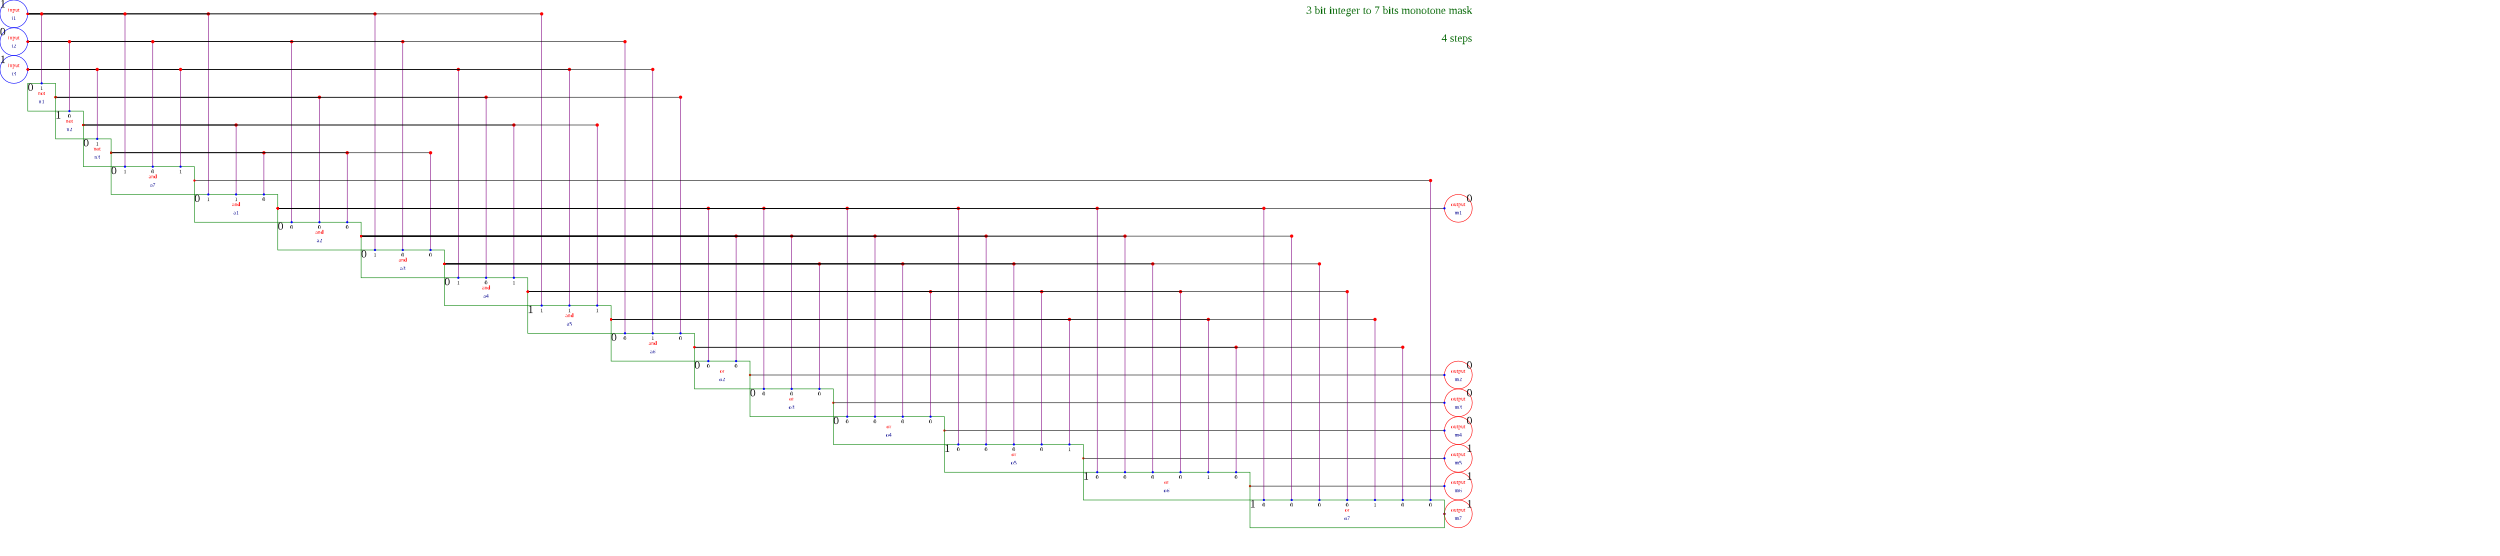
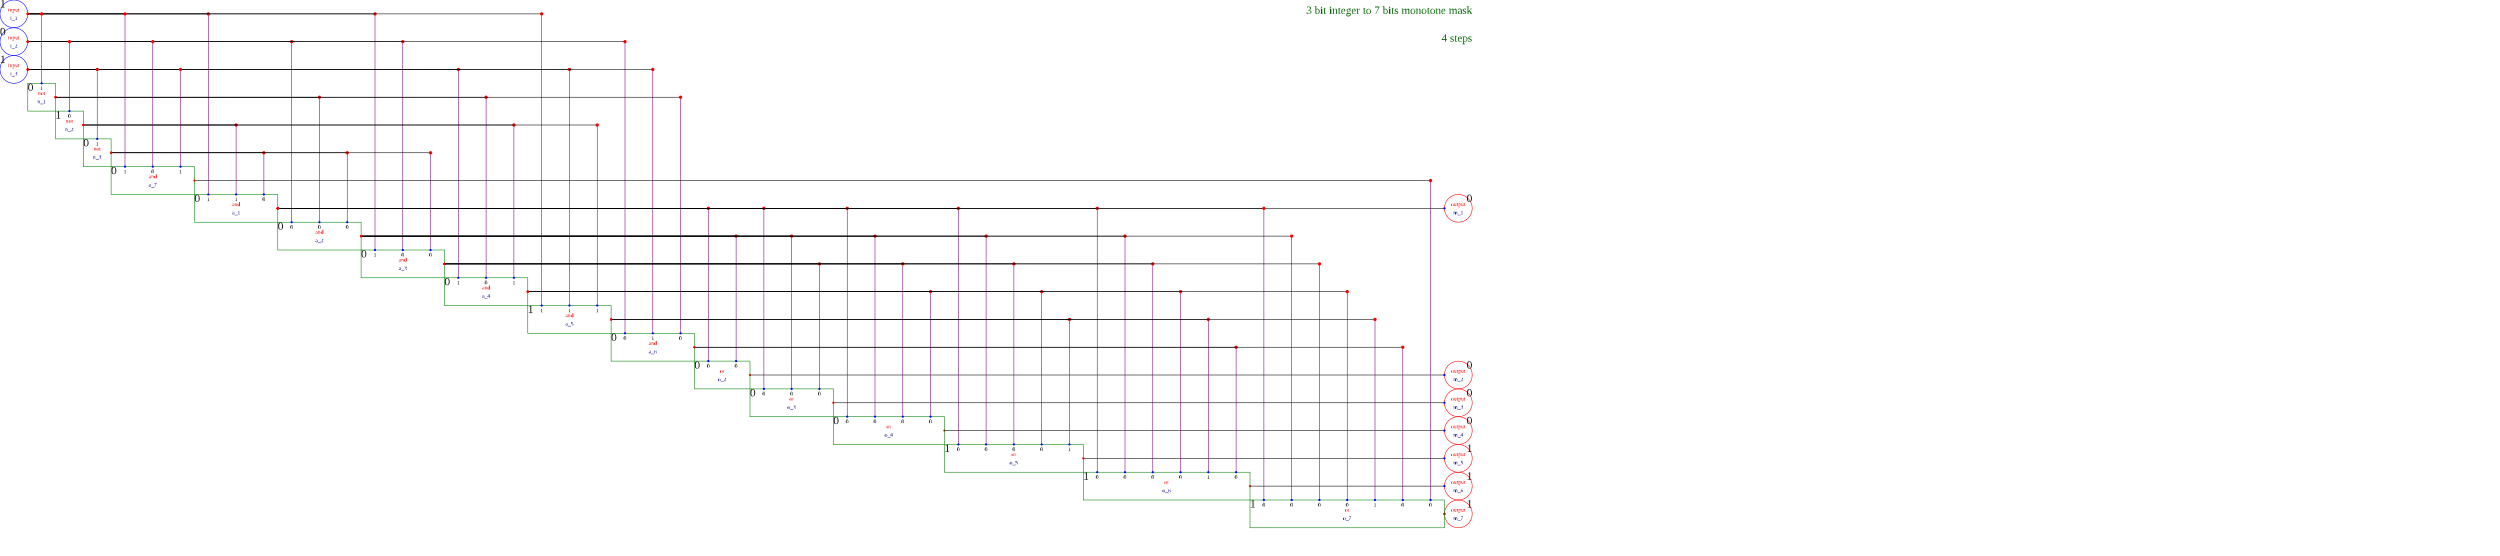
<svg xmlns="http://www.w3.org/2000/svg" height="100%" viewBox="0 0 90 20" width="100%">
  <text fill="darkGreen" font-size="0.4" stroke-width="0.04" text-anchor="end" x="53" y="0.5">3 bit integer to 7 bits monotone mask</text>
  <text fill="darkGreen" font-size="0.4" stroke-width="0.04" text-anchor="end" x="53" y="1.5">4 steps</text>
  <rect fill="transparent" font-size="0.2" height="1" stroke="green" stroke-width="0.02" width="3" x="7" y="7" />
  <text dominant-baseline="hanging" fill="black" font-size="0.4" stroke-width="0.04" text-anchor="start" x="7" y="7">0</text>
  <text dominant-baseline="auto" fill="red" font-size="0.2" stroke-width="0.02" text-anchor="middle" x="8.5" y="7.417">and</text>
-   <text dominant-baseline="hanging" fill="darkblue" font-size="0.2" stroke-width="0.02" text-anchor="middle" x="8.5" y="7.583">a1</text>
+   <text dominant-baseline="hanging" fill="darkblue" font-size="0.2" stroke-width="0.02" text-anchor="middle" x="8.5" y="7.583">a_1</text>
  <line font-size="0.2" stroke="black" stroke-width="0.02" x1="1" x2="7.5" y1="0.5" y2="0.5" />
  <line font-size="0.2" stroke="purple" stroke-width="0.02" x1="7.5" x2="7.5" y1="0.5" y2="7" />
  <circle cx="7.5" cy="0.5" fill="red" font-size="0.2" r="0.06" stroke-width="0.02" />
  <circle cx="7.5" cy="7" fill="blue" font-size="0.2" r="0.04" stroke-width="0.02" />
  <circle cx="1" cy="0.5" fill="red" font-size="0.2" r="0.04" stroke-width="0.02" />
  <text dominant-baseline="hanging" fill="black" font-size="0.2" stroke-width="0.02" text-anchor="middle" x="7.5" y="7.1">1</text>
  <line font-size="0.2" stroke="black" stroke-width="0.02" x1="3" x2="8.5" y1="4.5" y2="4.5" />
  <line font-size="0.2" stroke="purple" stroke-width="0.02" x1="8.5" x2="8.5" y1="4.5" y2="7" />
  <circle cx="8.5" cy="4.5" fill="red" font-size="0.2" r="0.06" stroke-width="0.02" />
  <circle cx="8.5" cy="7" fill="blue" font-size="0.2" r="0.04" stroke-width="0.02" />
  <circle cx="3" cy="4.5" fill="red" font-size="0.2" r="0.04" stroke-width="0.02" />
  <text dominant-baseline="hanging" fill="black" font-size="0.2" stroke-width="0.02" text-anchor="middle" x="8.5" y="7.1">1</text>
  <line font-size="0.2" stroke="black" stroke-width="0.02" x1="4" x2="9.5" y1="5.5" y2="5.5" />
  <line font-size="0.2" stroke="purple" stroke-width="0.02" x1="9.5" x2="9.5" y1="5.5" y2="7" />
  <circle cx="9.5" cy="5.5" fill="red" font-size="0.2" r="0.06" stroke-width="0.02" />
  <circle cx="9.5" cy="7" fill="blue" font-size="0.2" r="0.04" stroke-width="0.02" />
  <circle cx="4" cy="5.5" fill="red" font-size="0.2" r="0.04" stroke-width="0.02" />
  <text dominant-baseline="hanging" fill="black" font-size="0.2" stroke-width="0.02" text-anchor="middle" x="9.5" y="7.1">0</text>
  <rect fill="transparent" font-size="0.2" height="1" stroke="green" stroke-width="0.02" width="3" x="10" y="8" />
  <text dominant-baseline="hanging" fill="black" font-size="0.4" stroke-width="0.04" text-anchor="start" x="10" y="8">0</text>
  <text dominant-baseline="auto" fill="red" font-size="0.2" stroke-width="0.02" text-anchor="middle" x="11.5" y="8.417">and</text>
-   <text dominant-baseline="hanging" fill="darkblue" font-size="0.2" stroke-width="0.02" text-anchor="middle" x="11.5" y="8.583">a2</text>
+   <text dominant-baseline="hanging" fill="darkblue" font-size="0.2" stroke-width="0.02" text-anchor="middle" x="11.5" y="8.583">a_2</text>
  <line font-size="0.2" stroke="black" stroke-width="0.02" x1="1" x2="10.5" y1="1.5" y2="1.5" />
  <line font-size="0.2" stroke="purple" stroke-width="0.02" x1="10.5" x2="10.5" y1="1.5" y2="8" />
  <circle cx="10.5" cy="1.5" fill="red" font-size="0.2" r="0.06" stroke-width="0.02" />
  <circle cx="10.5" cy="8" fill="blue" font-size="0.2" r="0.04" stroke-width="0.02" />
  <circle cx="1" cy="1.5" fill="red" font-size="0.2" r="0.04" stroke-width="0.02" />
  <text dominant-baseline="hanging" fill="black" font-size="0.2" stroke-width="0.02" text-anchor="middle" x="10.5" y="8.1">0</text>
  <line font-size="0.2" stroke="black" stroke-width="0.02" x1="2" x2="11.5" y1="3.5" y2="3.5" />
  <line font-size="0.2" stroke="purple" stroke-width="0.02" x1="11.5" x2="11.5" y1="3.5" y2="8" />
  <circle cx="11.5" cy="3.5" fill="red" font-size="0.2" r="0.06" stroke-width="0.02" />
  <circle cx="11.5" cy="8" fill="blue" font-size="0.2" r="0.04" stroke-width="0.02" />
  <circle cx="2" cy="3.5" fill="red" font-size="0.2" r="0.04" stroke-width="0.02" />
  <text dominant-baseline="hanging" fill="black" font-size="0.2" stroke-width="0.02" text-anchor="middle" x="11.5" y="8.1">0</text>
  <line font-size="0.2" stroke="black" stroke-width="0.02" x1="4" x2="12.5" y1="5.5" y2="5.5" />
  <line font-size="0.2" stroke="purple" stroke-width="0.02" x1="12.5" x2="12.5" y1="5.5" y2="8" />
  <circle cx="12.5" cy="5.5" fill="red" font-size="0.2" r="0.06" stroke-width="0.02" />
  <circle cx="12.5" cy="8" fill="blue" font-size="0.2" r="0.04" stroke-width="0.02" />
  <circle cx="4" cy="5.5" fill="red" font-size="0.2" r="0.04" stroke-width="0.02" />
  <text dominant-baseline="hanging" fill="black" font-size="0.2" stroke-width="0.02" text-anchor="middle" x="12.5" y="8.1">0</text>
  <rect fill="transparent" font-size="0.2" height="1" stroke="green" stroke-width="0.02" width="3" x="13" y="9" />
  <text dominant-baseline="hanging" fill="black" font-size="0.4" stroke-width="0.04" text-anchor="start" x="13" y="9">0</text>
  <text dominant-baseline="auto" fill="red" font-size="0.2" stroke-width="0.02" text-anchor="middle" x="14.5" y="9.417">and</text>
-   <text dominant-baseline="hanging" fill="darkblue" font-size="0.2" stroke-width="0.02" text-anchor="middle" x="14.5" y="9.583">a3</text>
+   <text dominant-baseline="hanging" fill="darkblue" font-size="0.2" stroke-width="0.02" text-anchor="middle" x="14.5" y="9.583">a_3</text>
  <line font-size="0.2" stroke="black" stroke-width="0.02" x1="1" x2="13.5" y1="0.5" y2="0.5" />
  <line font-size="0.2" stroke="purple" stroke-width="0.02" x1="13.5" x2="13.5" y1="0.5" y2="9" />
  <circle cx="13.5" cy="0.5" fill="red" font-size="0.2" r="0.06" stroke-width="0.02" />
  <circle cx="13.5" cy="9" fill="blue" font-size="0.2" r="0.04" stroke-width="0.02" />
  <circle cx="1" cy="0.5" fill="red" font-size="0.2" r="0.04" stroke-width="0.02" />
  <text dominant-baseline="hanging" fill="black" font-size="0.2" stroke-width="0.02" text-anchor="middle" x="13.5" y="9.1">1</text>
  <line font-size="0.2" stroke="black" stroke-width="0.02" x1="1" x2="14.5" y1="1.5" y2="1.5" />
  <line font-size="0.2" stroke="purple" stroke-width="0.02" x1="14.5" x2="14.5" y1="1.5" y2="9" />
  <circle cx="14.5" cy="1.5" fill="red" font-size="0.2" r="0.06" stroke-width="0.02" />
  <circle cx="14.5" cy="9" fill="blue" font-size="0.2" r="0.04" stroke-width="0.02" />
  <circle cx="1" cy="1.5" fill="red" font-size="0.2" r="0.04" stroke-width="0.02" />
  <text dominant-baseline="hanging" fill="black" font-size="0.2" stroke-width="0.02" text-anchor="middle" x="14.5" y="9.1">0</text>
  <line font-size="0.2" stroke="black" stroke-width="0.02" x1="4" x2="15.5" y1="5.5" y2="5.5" />
  <line font-size="0.2" stroke="purple" stroke-width="0.02" x1="15.5" x2="15.5" y1="5.5" y2="9" />
  <circle cx="15.5" cy="5.5" fill="red" font-size="0.2" r="0.06" stroke-width="0.02" />
  <circle cx="15.5" cy="9" fill="blue" font-size="0.2" r="0.04" stroke-width="0.02" />
  <circle cx="4" cy="5.5" fill="red" font-size="0.2" r="0.04" stroke-width="0.02" />
  <text dominant-baseline="hanging" fill="black" font-size="0.2" stroke-width="0.02" text-anchor="middle" x="15.5" y="9.1">0</text>
  <rect fill="transparent" font-size="0.2" height="1" stroke="green" stroke-width="0.02" width="3" x="16" y="10" />
  <text dominant-baseline="hanging" fill="black" font-size="0.4" stroke-width="0.04" text-anchor="start" x="16" y="10">0</text>
  <text dominant-baseline="auto" fill="red" font-size="0.2" stroke-width="0.02" text-anchor="middle" x="17.5" y="10.417">and</text>
-   <text dominant-baseline="hanging" fill="darkblue" font-size="0.2" stroke-width="0.02" text-anchor="middle" x="17.5" y="10.583">a4</text>
+   <text dominant-baseline="hanging" fill="darkblue" font-size="0.2" stroke-width="0.02" text-anchor="middle" x="17.5" y="10.583">a_4</text>
  <line font-size="0.2" stroke="black" stroke-width="0.02" x1="1" x2="16.5" y1="2.5" y2="2.5" />
  <line font-size="0.2" stroke="purple" stroke-width="0.02" x1="16.5" x2="16.5" y1="2.5" y2="10" />
  <circle cx="16.5" cy="2.5" fill="red" font-size="0.2" r="0.06" stroke-width="0.02" />
  <circle cx="16.5" cy="10" fill="blue" font-size="0.2" r="0.04" stroke-width="0.02" />
  <circle cx="1" cy="2.5" fill="red" font-size="0.2" r="0.04" stroke-width="0.02" />
  <text dominant-baseline="hanging" fill="black" font-size="0.2" stroke-width="0.02" text-anchor="middle" x="16.5" y="10.1">1</text>
  <line font-size="0.2" stroke="black" stroke-width="0.02" x1="2" x2="17.5" y1="3.5" y2="3.5" />
  <line font-size="0.2" stroke="purple" stroke-width="0.02" x1="17.5" x2="17.5" y1="3.5" y2="10" />
  <circle cx="17.5" cy="3.5" fill="red" font-size="0.2" r="0.06" stroke-width="0.02" />
  <circle cx="17.5" cy="10" fill="blue" font-size="0.2" r="0.04" stroke-width="0.02" />
  <circle cx="2" cy="3.5" fill="red" font-size="0.2" r="0.04" stroke-width="0.02" />
  <text dominant-baseline="hanging" fill="black" font-size="0.2" stroke-width="0.02" text-anchor="middle" x="17.5" y="10.1">0</text>
  <line font-size="0.2" stroke="black" stroke-width="0.02" x1="3" x2="18.5" y1="4.5" y2="4.5" />
  <line font-size="0.2" stroke="purple" stroke-width="0.02" x1="18.5" x2="18.5" y1="4.5" y2="10" />
  <circle cx="18.5" cy="4.5" fill="red" font-size="0.2" r="0.06" stroke-width="0.02" />
  <circle cx="18.5" cy="10" fill="blue" font-size="0.2" r="0.04" stroke-width="0.02" />
  <circle cx="3" cy="4.5" fill="red" font-size="0.2" r="0.04" stroke-width="0.02" />
  <text dominant-baseline="hanging" fill="black" font-size="0.2" stroke-width="0.02" text-anchor="middle" x="18.5" y="10.1">1</text>
  <rect fill="transparent" font-size="0.2" height="1" stroke="green" stroke-width="0.02" width="3" x="19" y="11" />
  <text dominant-baseline="hanging" fill="black" font-size="0.4" stroke-width="0.04" text-anchor="start" x="19" y="11">1</text>
  <text dominant-baseline="auto" fill="red" font-size="0.2" stroke-width="0.02" text-anchor="middle" x="20.5" y="11.417">and</text>
-   <text dominant-baseline="hanging" fill="darkblue" font-size="0.2" stroke-width="0.02" text-anchor="middle" x="20.5" y="11.583">a5</text>
+   <text dominant-baseline="hanging" fill="darkblue" font-size="0.2" stroke-width="0.02" text-anchor="middle" x="20.5" y="11.583">a_5</text>
  <line font-size="0.2" stroke="black" stroke-width="0.02" x1="1" x2="19.5" y1="0.5" y2="0.5" />
  <line font-size="0.2" stroke="purple" stroke-width="0.02" x1="19.5" x2="19.5" y1="0.5" y2="11" />
  <circle cx="19.5" cy="0.5" fill="red" font-size="0.2" r="0.06" stroke-width="0.02" />
  <circle cx="19.5" cy="11" fill="blue" font-size="0.2" r="0.04" stroke-width="0.02" />
  <circle cx="1" cy="0.5" fill="red" font-size="0.2" r="0.04" stroke-width="0.02" />
  <text dominant-baseline="hanging" fill="black" font-size="0.2" stroke-width="0.02" text-anchor="middle" x="19.5" y="11.1">1</text>
  <line font-size="0.2" stroke="black" stroke-width="0.02" x1="1" x2="20.5" y1="2.5" y2="2.5" />
  <line font-size="0.2" stroke="purple" stroke-width="0.02" x1="20.5" x2="20.5" y1="2.5" y2="11" />
  <circle cx="20.5" cy="2.5" fill="red" font-size="0.2" r="0.06" stroke-width="0.02" />
  <circle cx="20.5" cy="11" fill="blue" font-size="0.2" r="0.04" stroke-width="0.02" />
  <circle cx="1" cy="2.5" fill="red" font-size="0.2" r="0.04" stroke-width="0.02" />
  <text dominant-baseline="hanging" fill="black" font-size="0.2" stroke-width="0.02" text-anchor="middle" x="20.5" y="11.1">1</text>
  <line font-size="0.2" stroke="black" stroke-width="0.02" x1="3" x2="21.5" y1="4.5" y2="4.5" />
  <line font-size="0.2" stroke="purple" stroke-width="0.02" x1="21.5" x2="21.5" y1="4.5" y2="11" />
  <circle cx="21.5" cy="4.5" fill="red" font-size="0.2" r="0.06" stroke-width="0.02" />
  <circle cx="21.5" cy="11" fill="blue" font-size="0.2" r="0.04" stroke-width="0.02" />
  <circle cx="3" cy="4.5" fill="red" font-size="0.2" r="0.04" stroke-width="0.02" />
  <text dominant-baseline="hanging" fill="black" font-size="0.2" stroke-width="0.02" text-anchor="middle" x="21.5" y="11.1">1</text>
  <rect fill="transparent" font-size="0.2" height="1" stroke="green" stroke-width="0.02" width="3" x="22" y="12" />
  <text dominant-baseline="hanging" fill="black" font-size="0.4" stroke-width="0.04" text-anchor="start" x="22" y="12">0</text>
  <text dominant-baseline="auto" fill="red" font-size="0.2" stroke-width="0.02" text-anchor="middle" x="23.5" y="12.417">and</text>
-   <text dominant-baseline="hanging" fill="darkblue" font-size="0.2" stroke-width="0.02" text-anchor="middle" x="23.5" y="12.583">a6</text>
+   <text dominant-baseline="hanging" fill="darkblue" font-size="0.2" stroke-width="0.02" text-anchor="middle" x="23.5" y="12.583">a_6</text>
  <line font-size="0.2" stroke="black" stroke-width="0.02" x1="1" x2="22.5" y1="1.5" y2="1.5" />
  <line font-size="0.2" stroke="purple" stroke-width="0.02" x1="22.5" x2="22.5" y1="1.5" y2="12" />
  <circle cx="22.5" cy="1.5" fill="red" font-size="0.2" r="0.06" stroke-width="0.02" />
  <circle cx="22.5" cy="12" fill="blue" font-size="0.2" r="0.04" stroke-width="0.02" />
  <circle cx="1" cy="1.5" fill="red" font-size="0.2" r="0.04" stroke-width="0.02" />
  <text dominant-baseline="hanging" fill="black" font-size="0.2" stroke-width="0.02" text-anchor="middle" x="22.5" y="12.1">0</text>
  <line font-size="0.2" stroke="black" stroke-width="0.02" x1="1" x2="23.5" y1="2.5" y2="2.5" />
  <line font-size="0.2" stroke="purple" stroke-width="0.02" x1="23.5" x2="23.5" y1="2.5" y2="12" />
  <circle cx="23.5" cy="2.5" fill="red" font-size="0.2" r="0.06" stroke-width="0.02" />
  <circle cx="23.5" cy="12" fill="blue" font-size="0.2" r="0.04" stroke-width="0.02" />
  <circle cx="1" cy="2.5" fill="red" font-size="0.2" r="0.04" stroke-width="0.02" />
  <text dominant-baseline="hanging" fill="black" font-size="0.2" stroke-width="0.02" text-anchor="middle" x="23.5" y="12.1">1</text>
  <line font-size="0.2" stroke="black" stroke-width="0.02" x1="2" x2="24.5" y1="3.5" y2="3.5" />
  <line font-size="0.2" stroke="purple" stroke-width="0.02" x1="24.5" x2="24.5" y1="3.5" y2="12" />
  <circle cx="24.5" cy="3.5" fill="red" font-size="0.2" r="0.06" stroke-width="0.02" />
  <circle cx="24.5" cy="12" fill="blue" font-size="0.2" r="0.04" stroke-width="0.02" />
  <circle cx="2" cy="3.5" fill="red" font-size="0.2" r="0.04" stroke-width="0.02" />
  <text dominant-baseline="hanging" fill="black" font-size="0.2" stroke-width="0.02" text-anchor="middle" x="24.5" y="12.1">0</text>
  <rect fill="transparent" font-size="0.2" height="1" stroke="green" stroke-width="0.02" width="3" x="4" y="6" />
  <text dominant-baseline="hanging" fill="black" font-size="0.4" stroke-width="0.04" text-anchor="start" x="4" y="6">0</text>
  <text dominant-baseline="auto" fill="red" font-size="0.2" stroke-width="0.02" text-anchor="middle" x="5.5" y="6.417">and</text>
-   <text dominant-baseline="hanging" fill="darkblue" font-size="0.2" stroke-width="0.02" text-anchor="middle" x="5.5" y="6.583">a7</text>
+   <text dominant-baseline="hanging" fill="darkblue" font-size="0.2" stroke-width="0.02" text-anchor="middle" x="5.5" y="6.583">a_7</text>
  <line font-size="0.2" stroke="black" stroke-width="0.02" x1="1" x2="4.5" y1="0.5" y2="0.5" />
  <line font-size="0.2" stroke="purple" stroke-width="0.02" x1="4.5" x2="4.5" y1="0.5" y2="6" />
  <circle cx="4.5" cy="0.5" fill="red" font-size="0.2" r="0.06" stroke-width="0.02" />
  <circle cx="4.5" cy="6" fill="blue" font-size="0.2" r="0.04" stroke-width="0.02" />
  <circle cx="1" cy="0.5" fill="red" font-size="0.2" r="0.04" stroke-width="0.02" />
  <text dominant-baseline="hanging" fill="black" font-size="0.2" stroke-width="0.02" text-anchor="middle" x="4.5" y="6.1">1</text>
  <line font-size="0.2" stroke="black" stroke-width="0.02" x1="1" x2="5.5" y1="1.5" y2="1.5" />
  <line font-size="0.2" stroke="purple" stroke-width="0.02" x1="5.5" x2="5.5" y1="1.5" y2="6" />
  <circle cx="5.5" cy="1.5" fill="red" font-size="0.2" r="0.06" stroke-width="0.02" />
  <circle cx="5.5" cy="6" fill="blue" font-size="0.2" r="0.04" stroke-width="0.02" />
  <circle cx="1" cy="1.5" fill="red" font-size="0.2" r="0.04" stroke-width="0.02" />
  <text dominant-baseline="hanging" fill="black" font-size="0.2" stroke-width="0.02" text-anchor="middle" x="5.5" y="6.1">0</text>
  <line font-size="0.2" stroke="black" stroke-width="0.02" x1="1" x2="6.5" y1="2.5" y2="2.5" />
  <line font-size="0.2" stroke="purple" stroke-width="0.02" x1="6.5" x2="6.5" y1="2.5" y2="6" />
  <circle cx="6.5" cy="2.5" fill="red" font-size="0.2" r="0.06" stroke-width="0.02" />
  <circle cx="6.5" cy="6" fill="blue" font-size="0.2" r="0.04" stroke-width="0.02" />
  <circle cx="1" cy="2.5" fill="red" font-size="0.2" r="0.04" stroke-width="0.02" />
  <text dominant-baseline="hanging" fill="black" font-size="0.2" stroke-width="0.02" text-anchor="middle" x="6.5" y="6.1">1</text>
  <circle cx="0.5" cy="0.5" fill="transparent" font-size="0.2" r="0.5" stroke="blue" stroke-width="0.02" />
  <text dominant-baseline="hanging" fill="black" font-size="0.4" stroke-width="0.04" text-anchor="start" x="0" y="0">1</text>
  <text dominant-baseline="auto" fill="red" font-size="0.2" stroke-width="0.02" text-anchor="middle" x="0.5" y="0.417">input</text>
-   <text dominant-baseline="hanging" fill="darkblue" font-size="0.2" stroke-width="0.02" text-anchor="middle" x="0.5" y="0.583">i1</text>
+   <text dominant-baseline="hanging" fill="darkblue" font-size="0.2" stroke-width="0.02" text-anchor="middle" x="0.5" y="0.583">i_1</text>
  <circle cx="0.5" cy="1.5" fill="transparent" font-size="0.2" r="0.5" stroke="blue" stroke-width="0.02" />
  <text dominant-baseline="hanging" fill="black" font-size="0.4" stroke-width="0.04" text-anchor="start" x="0" y="1">0</text>
  <text dominant-baseline="auto" fill="red" font-size="0.2" stroke-width="0.02" text-anchor="middle" x="0.5" y="1.417">input</text>
-   <text dominant-baseline="hanging" fill="darkblue" font-size="0.2" stroke-width="0.02" text-anchor="middle" x="0.5" y="1.583">i2</text>
+   <text dominant-baseline="hanging" fill="darkblue" font-size="0.2" stroke-width="0.02" text-anchor="middle" x="0.5" y="1.583">i_2</text>
  <circle cx="0.5" cy="2.5" fill="transparent" font-size="0.2" r="0.5" stroke="blue" stroke-width="0.02" />
  <text dominant-baseline="hanging" fill="black" font-size="0.4" stroke-width="0.04" text-anchor="start" x="0" y="2">1</text>
  <text dominant-baseline="auto" fill="red" font-size="0.2" stroke-width="0.02" text-anchor="middle" x="0.5" y="2.417">input</text>
-   <text dominant-baseline="hanging" fill="darkblue" font-size="0.2" stroke-width="0.02" text-anchor="middle" x="0.5" y="2.583">i3</text>
+   <text dominant-baseline="hanging" fill="darkblue" font-size="0.2" stroke-width="0.02" text-anchor="middle" x="0.5" y="2.583">i_3</text>
  <circle cx="52.5" cy="7.5" fill="transparent" font-size="0.2" r="0.5" stroke="red" stroke-width="0.02" />
  <text dominant-baseline="hanging" fill="black" font-size="0.4" stroke-width="0.04" text-anchor="end" x="53" y="7">0</text>
  <text dominant-baseline="auto" fill="red" font-size="0.2" stroke-width="0.02" text-anchor="middle" x="52.5" y="7.417">output</text>
-   <text dominant-baseline="hanging" fill="darkblue" font-size="0.2" stroke-width="0.02" text-anchor="middle" x="52.5" y="7.583">m1</text>
+   <text dominant-baseline="hanging" fill="darkblue" font-size="0.2" stroke-width="0.02" text-anchor="middle" x="52.5" y="7.583">m_1</text>
  <line font-size="0.2" stroke="black" stroke-width="0.02" x1="10" x2="52" y1="7.5" y2="7.5" />
  <circle cx="52" cy="7.5" fill="blue" font-size="0.2" r="0.04" stroke-width="0.02" />
  <circle cx="10" cy="7.5" fill="red" font-size="0.2" r="0.04" stroke-width="0.02" />
  <circle cx="52.5" cy="13.5" fill="transparent" font-size="0.2" r="0.5" stroke="red" stroke-width="0.02" />
  <text dominant-baseline="hanging" fill="black" font-size="0.4" stroke-width="0.04" text-anchor="end" x="53" y="13">0</text>
  <text dominant-baseline="auto" fill="red" font-size="0.2" stroke-width="0.02" text-anchor="middle" x="52.5" y="13.417">output</text>
-   <text dominant-baseline="hanging" fill="darkblue" font-size="0.2" stroke-width="0.02" text-anchor="middle" x="52.5" y="13.583">m2</text>
+   <text dominant-baseline="hanging" fill="darkblue" font-size="0.2" stroke-width="0.02" text-anchor="middle" x="52.5" y="13.583">m_2</text>
  <line font-size="0.2" stroke="black" stroke-width="0.02" x1="27" x2="52" y1="13.5" y2="13.5" />
  <circle cx="52" cy="13.5" fill="blue" font-size="0.2" r="0.04" stroke-width="0.02" />
  <circle cx="27" cy="13.5" fill="red" font-size="0.2" r="0.04" stroke-width="0.02" />
  <circle cx="52.5" cy="14.5" fill="transparent" font-size="0.2" r="0.5" stroke="red" stroke-width="0.02" />
  <text dominant-baseline="hanging" fill="black" font-size="0.4" stroke-width="0.04" text-anchor="end" x="53" y="14">0</text>
  <text dominant-baseline="auto" fill="red" font-size="0.2" stroke-width="0.02" text-anchor="middle" x="52.5" y="14.417">output</text>
-   <text dominant-baseline="hanging" fill="darkblue" font-size="0.2" stroke-width="0.02" text-anchor="middle" x="52.5" y="14.583">m3</text>
+   <text dominant-baseline="hanging" fill="darkblue" font-size="0.2" stroke-width="0.02" text-anchor="middle" x="52.5" y="14.583">m_3</text>
  <line font-size="0.2" stroke="black" stroke-width="0.02" x1="30" x2="52" y1="14.5" y2="14.5" />
  <circle cx="52" cy="14.5" fill="blue" font-size="0.2" r="0.04" stroke-width="0.02" />
  <circle cx="30" cy="14.5" fill="red" font-size="0.2" r="0.04" stroke-width="0.02" />
  <circle cx="52.5" cy="15.5" fill="transparent" font-size="0.2" r="0.5" stroke="red" stroke-width="0.02" />
  <text dominant-baseline="hanging" fill="black" font-size="0.4" stroke-width="0.04" text-anchor="end" x="53" y="15">0</text>
  <text dominant-baseline="auto" fill="red" font-size="0.2" stroke-width="0.02" text-anchor="middle" x="52.5" y="15.417">output</text>
-   <text dominant-baseline="hanging" fill="darkblue" font-size="0.2" stroke-width="0.02" text-anchor="middle" x="52.5" y="15.583">m4</text>
+   <text dominant-baseline="hanging" fill="darkblue" font-size="0.2" stroke-width="0.02" text-anchor="middle" x="52.5" y="15.583">m_4</text>
  <line font-size="0.2" stroke="black" stroke-width="0.02" x1="34" x2="52" y1="15.5" y2="15.5" />
  <circle cx="52" cy="15.5" fill="blue" font-size="0.2" r="0.04" stroke-width="0.02" />
  <circle cx="34" cy="15.5" fill="red" font-size="0.2" r="0.04" stroke-width="0.02" />
  <circle cx="52.5" cy="16.5" fill="transparent" font-size="0.2" r="0.5" stroke="red" stroke-width="0.02" />
  <text dominant-baseline="hanging" fill="black" font-size="0.4" stroke-width="0.04" text-anchor="end" x="53" y="16">1</text>
  <text dominant-baseline="auto" fill="red" font-size="0.2" stroke-width="0.02" text-anchor="middle" x="52.5" y="16.417">output</text>
-   <text dominant-baseline="hanging" fill="darkblue" font-size="0.2" stroke-width="0.02" text-anchor="middle" x="52.5" y="16.583">m5</text>
+   <text dominant-baseline="hanging" fill="darkblue" font-size="0.2" stroke-width="0.02" text-anchor="middle" x="52.5" y="16.583">m_5</text>
  <line font-size="0.2" stroke="black" stroke-width="0.02" x1="39" x2="52" y1="16.5" y2="16.5" />
  <circle cx="52" cy="16.5" fill="blue" font-size="0.2" r="0.04" stroke-width="0.02" />
  <circle cx="39" cy="16.5" fill="red" font-size="0.2" r="0.04" stroke-width="0.02" />
  <circle cx="52.5" cy="17.5" fill="transparent" font-size="0.2" r="0.5" stroke="red" stroke-width="0.02" />
  <text dominant-baseline="hanging" fill="black" font-size="0.4" stroke-width="0.04" text-anchor="end" x="53" y="17">1</text>
  <text dominant-baseline="auto" fill="red" font-size="0.2" stroke-width="0.02" text-anchor="middle" x="52.5" y="17.417">output</text>
-   <text dominant-baseline="hanging" fill="darkblue" font-size="0.2" stroke-width="0.02" text-anchor="middle" x="52.5" y="17.583">m6</text>
+   <text dominant-baseline="hanging" fill="darkblue" font-size="0.2" stroke-width="0.02" text-anchor="middle" x="52.5" y="17.583">m_6</text>
  <line font-size="0.2" stroke="black" stroke-width="0.02" x1="45" x2="52" y1="17.5" y2="17.5" />
  <circle cx="52" cy="17.5" fill="blue" font-size="0.2" r="0.04" stroke-width="0.02" />
  <circle cx="45" cy="17.5" fill="red" font-size="0.2" r="0.04" stroke-width="0.02" />
  <circle cx="52.5" cy="18.5" fill="transparent" font-size="0.2" r="0.5" stroke="red" stroke-width="0.02" />
  <text dominant-baseline="hanging" fill="black" font-size="0.4" stroke-width="0.04" text-anchor="end" x="53" y="18">1</text>
  <text dominant-baseline="auto" fill="red" font-size="0.2" stroke-width="0.02" text-anchor="middle" x="52.5" y="18.417">output</text>
-   <text dominant-baseline="hanging" fill="darkblue" font-size="0.2" stroke-width="0.02" text-anchor="middle" x="52.5" y="18.583">m7</text>
+   <text dominant-baseline="hanging" fill="darkblue" font-size="0.2" stroke-width="0.02" text-anchor="middle" x="52.5" y="18.583">m_7</text>
  <line font-size="0.2" stroke="black" stroke-width="0.02" x1="52" x2="52" y1="18.5" y2="18.5" />
  <circle cx="52" cy="18.5" fill="blue" font-size="0.2" r="0.04" stroke-width="0.02" />
  <circle cx="52" cy="18.5" fill="red" font-size="0.2" r="0.04" stroke-width="0.02" />
  <rect fill="transparent" font-size="0.2" height="1" stroke="green" stroke-width="0.02" width="1" x="1" y="3" />
  <text dominant-baseline="hanging" fill="black" font-size="0.4" stroke-width="0.04" text-anchor="start" x="1" y="3">0</text>
  <text dominant-baseline="auto" fill="red" font-size="0.2" stroke-width="0.02" text-anchor="middle" x="1.5" y="3.417">not</text>
-   <text dominant-baseline="hanging" fill="darkblue" font-size="0.2" stroke-width="0.02" text-anchor="middle" x="1.5" y="3.583">n1</text>
+   <text dominant-baseline="hanging" fill="darkblue" font-size="0.2" stroke-width="0.02" text-anchor="middle" x="1.5" y="3.583">n_1</text>
  <line font-size="0.2" stroke="black" stroke-width="0.02" x1="1" x2="1.5" y1="0.5" y2="0.5" />
  <line font-size="0.2" stroke="purple" stroke-width="0.02" x1="1.5" x2="1.5" y1="0.5" y2="3" />
  <circle cx="1.5" cy="0.5" fill="red" font-size="0.2" r="0.06" stroke-width="0.02" />
  <circle cx="1.5" cy="3" fill="blue" font-size="0.2" r="0.04" stroke-width="0.02" />
  <circle cx="1" cy="0.5" fill="red" font-size="0.2" r="0.04" stroke-width="0.02" />
  <text dominant-baseline="hanging" fill="black" font-size="0.2" stroke-width="0.02" text-anchor="middle" x="1.5" y="3.1">1</text>
  <rect fill="transparent" font-size="0.2" height="1" stroke="green" stroke-width="0.02" width="1" x="2" y="4" />
  <text dominant-baseline="hanging" fill="black" font-size="0.4" stroke-width="0.04" text-anchor="start" x="2" y="4">1</text>
  <text dominant-baseline="auto" fill="red" font-size="0.2" stroke-width="0.02" text-anchor="middle" x="2.5" y="4.417">not</text>
-   <text dominant-baseline="hanging" fill="darkblue" font-size="0.2" stroke-width="0.02" text-anchor="middle" x="2.5" y="4.583">n2</text>
+   <text dominant-baseline="hanging" fill="darkblue" font-size="0.2" stroke-width="0.02" text-anchor="middle" x="2.5" y="4.583">n_2</text>
  <line font-size="0.2" stroke="black" stroke-width="0.02" x1="1" x2="2.5" y1="1.5" y2="1.5" />
  <line font-size="0.2" stroke="purple" stroke-width="0.02" x1="2.5" x2="2.5" y1="1.5" y2="4" />
  <circle cx="2.5" cy="1.5" fill="red" font-size="0.2" r="0.06" stroke-width="0.02" />
  <circle cx="2.5" cy="4" fill="blue" font-size="0.2" r="0.04" stroke-width="0.02" />
  <circle cx="1" cy="1.5" fill="red" font-size="0.2" r="0.04" stroke-width="0.02" />
  <text dominant-baseline="hanging" fill="black" font-size="0.2" stroke-width="0.02" text-anchor="middle" x="2.5" y="4.1">0</text>
  <rect fill="transparent" font-size="0.2" height="1" stroke="green" stroke-width="0.02" width="1" x="3" y="5" />
  <text dominant-baseline="hanging" fill="black" font-size="0.4" stroke-width="0.04" text-anchor="start" x="3" y="5">0</text>
  <text dominant-baseline="auto" fill="red" font-size="0.2" stroke-width="0.02" text-anchor="middle" x="3.5" y="5.417">not</text>
-   <text dominant-baseline="hanging" fill="darkblue" font-size="0.2" stroke-width="0.02" text-anchor="middle" x="3.5" y="5.583">n3</text>
+   <text dominant-baseline="hanging" fill="darkblue" font-size="0.2" stroke-width="0.02" text-anchor="middle" x="3.5" y="5.583">n_3</text>
  <line font-size="0.2" stroke="black" stroke-width="0.02" x1="1" x2="3.5" y1="2.5" y2="2.5" />
  <line font-size="0.2" stroke="purple" stroke-width="0.02" x1="3.5" x2="3.5" y1="2.5" y2="5" />
  <circle cx="3.5" cy="2.5" fill="red" font-size="0.2" r="0.06" stroke-width="0.02" />
  <circle cx="3.5" cy="5" fill="blue" font-size="0.2" r="0.04" stroke-width="0.02" />
  <circle cx="1" cy="2.5" fill="red" font-size="0.2" r="0.04" stroke-width="0.02" />
  <text dominant-baseline="hanging" fill="black" font-size="0.2" stroke-width="0.02" text-anchor="middle" x="3.5" y="5.1">1</text>
  <rect fill="transparent" font-size="0.2" height="1" stroke="green" stroke-width="0.02" width="2" x="25" y="13" />
  <text dominant-baseline="hanging" fill="black" font-size="0.4" stroke-width="0.04" text-anchor="start" x="25" y="13">0</text>
  <text dominant-baseline="auto" fill="red" font-size="0.2" stroke-width="0.02" text-anchor="middle" x="26" y="13.417">or</text>
-   <text dominant-baseline="hanging" fill="darkblue" font-size="0.2" stroke-width="0.02" text-anchor="middle" x="26" y="13.583">o2</text>
+   <text dominant-baseline="hanging" fill="darkblue" font-size="0.2" stroke-width="0.02" text-anchor="middle" x="26" y="13.583">o_2</text>
  <line font-size="0.2" stroke="black" stroke-width="0.02" x1="10" x2="25.5" y1="7.5" y2="7.5" />
  <line font-size="0.2" stroke="purple" stroke-width="0.02" x1="25.5" x2="25.5" y1="7.5" y2="13" />
  <circle cx="25.5" cy="7.5" fill="red" font-size="0.2" r="0.06" stroke-width="0.02" />
  <circle cx="25.5" cy="13" fill="blue" font-size="0.2" r="0.04" stroke-width="0.02" />
  <circle cx="10" cy="7.5" fill="red" font-size="0.2" r="0.04" stroke-width="0.02" />
  <text dominant-baseline="hanging" fill="black" font-size="0.2" stroke-width="0.02" text-anchor="middle" x="25.5" y="13.1">0</text>
  <line font-size="0.2" stroke="black" stroke-width="0.02" x1="13" x2="26.5" y1="8.5" y2="8.5" />
  <line font-size="0.2" stroke="purple" stroke-width="0.02" x1="26.5" x2="26.5" y1="8.5" y2="13" />
  <circle cx="26.5" cy="8.5" fill="red" font-size="0.2" r="0.06" stroke-width="0.02" />
  <circle cx="26.5" cy="13" fill="blue" font-size="0.2" r="0.04" stroke-width="0.02" />
  <circle cx="13" cy="8.5" fill="red" font-size="0.2" r="0.04" stroke-width="0.02" />
  <text dominant-baseline="hanging" fill="black" font-size="0.2" stroke-width="0.02" text-anchor="middle" x="26.5" y="13.1">0</text>
  <rect fill="transparent" font-size="0.2" height="1" stroke="green" stroke-width="0.02" width="3" x="27" y="14" />
  <text dominant-baseline="hanging" fill="black" font-size="0.4" stroke-width="0.04" text-anchor="start" x="27" y="14">0</text>
  <text dominant-baseline="auto" fill="red" font-size="0.2" stroke-width="0.02" text-anchor="middle" x="28.5" y="14.417">or</text>
-   <text dominant-baseline="hanging" fill="darkblue" font-size="0.2" stroke-width="0.02" text-anchor="middle" x="28.5" y="14.583">o3</text>
+   <text dominant-baseline="hanging" fill="darkblue" font-size="0.2" stroke-width="0.02" text-anchor="middle" x="28.5" y="14.583">o_3</text>
  <line font-size="0.2" stroke="black" stroke-width="0.02" x1="10" x2="27.5" y1="7.5" y2="7.5" />
  <line font-size="0.2" stroke="purple" stroke-width="0.02" x1="27.5" x2="27.5" y1="7.5" y2="14" />
  <circle cx="27.5" cy="7.5" fill="red" font-size="0.2" r="0.06" stroke-width="0.02" />
  <circle cx="27.5" cy="14" fill="blue" font-size="0.2" r="0.04" stroke-width="0.02" />
  <circle cx="10" cy="7.5" fill="red" font-size="0.2" r="0.04" stroke-width="0.02" />
  <text dominant-baseline="hanging" fill="black" font-size="0.2" stroke-width="0.02" text-anchor="middle" x="27.5" y="14.1">0</text>
  <line font-size="0.2" stroke="black" stroke-width="0.02" x1="13" x2="28.5" y1="8.5" y2="8.5" />
  <line font-size="0.2" stroke="purple" stroke-width="0.02" x1="28.5" x2="28.5" y1="8.5" y2="14" />
  <circle cx="28.5" cy="8.5" fill="red" font-size="0.2" r="0.06" stroke-width="0.02" />
  <circle cx="28.5" cy="14" fill="blue" font-size="0.2" r="0.04" stroke-width="0.02" />
  <circle cx="13" cy="8.5" fill="red" font-size="0.2" r="0.04" stroke-width="0.02" />
  <text dominant-baseline="hanging" fill="black" font-size="0.2" stroke-width="0.02" text-anchor="middle" x="28.5" y="14.1">0</text>
  <line font-size="0.2" stroke="black" stroke-width="0.02" x1="16" x2="29.5" y1="9.5" y2="9.5" />
  <line font-size="0.2" stroke="purple" stroke-width="0.02" x1="29.5" x2="29.5" y1="9.5" y2="14" />
  <circle cx="29.5" cy="9.5" fill="red" font-size="0.2" r="0.06" stroke-width="0.02" />
  <circle cx="29.5" cy="14" fill="blue" font-size="0.2" r="0.04" stroke-width="0.02" />
  <circle cx="16" cy="9.5" fill="red" font-size="0.2" r="0.04" stroke-width="0.02" />
  <text dominant-baseline="hanging" fill="black" font-size="0.2" stroke-width="0.02" text-anchor="middle" x="29.5" y="14.1">0</text>
  <rect fill="transparent" font-size="0.2" height="1" stroke="green" stroke-width="0.02" width="4" x="30" y="15" />
  <text dominant-baseline="hanging" fill="black" font-size="0.4" stroke-width="0.04" text-anchor="start" x="30" y="15">0</text>
  <text dominant-baseline="auto" fill="red" font-size="0.2" stroke-width="0.02" text-anchor="middle" x="32" y="15.417">or</text>
-   <text dominant-baseline="hanging" fill="darkblue" font-size="0.2" stroke-width="0.02" text-anchor="middle" x="32" y="15.583">o4</text>
+   <text dominant-baseline="hanging" fill="darkblue" font-size="0.2" stroke-width="0.02" text-anchor="middle" x="32" y="15.583">o_4</text>
  <line font-size="0.2" stroke="black" stroke-width="0.02" x1="10" x2="30.5" y1="7.5" y2="7.5" />
  <line font-size="0.2" stroke="purple" stroke-width="0.02" x1="30.5" x2="30.5" y1="7.5" y2="15" />
  <circle cx="30.5" cy="7.5" fill="red" font-size="0.2" r="0.06" stroke-width="0.02" />
  <circle cx="30.5" cy="15" fill="blue" font-size="0.2" r="0.04" stroke-width="0.02" />
  <circle cx="10" cy="7.5" fill="red" font-size="0.2" r="0.04" stroke-width="0.02" />
  <text dominant-baseline="hanging" fill="black" font-size="0.2" stroke-width="0.02" text-anchor="middle" x="30.5" y="15.1">0</text>
  <line font-size="0.2" stroke="black" stroke-width="0.02" x1="13" x2="31.5" y1="8.5" y2="8.5" />
  <line font-size="0.2" stroke="purple" stroke-width="0.02" x1="31.5" x2="31.5" y1="8.5" y2="15" />
  <circle cx="31.5" cy="8.5" fill="red" font-size="0.2" r="0.06" stroke-width="0.02" />
  <circle cx="31.5" cy="15" fill="blue" font-size="0.2" r="0.04" stroke-width="0.02" />
  <circle cx="13" cy="8.5" fill="red" font-size="0.2" r="0.04" stroke-width="0.02" />
  <text dominant-baseline="hanging" fill="black" font-size="0.2" stroke-width="0.02" text-anchor="middle" x="31.5" y="15.1">0</text>
  <line font-size="0.2" stroke="black" stroke-width="0.02" x1="16" x2="32.5" y1="9.5" y2="9.5" />
  <line font-size="0.2" stroke="purple" stroke-width="0.02" x1="32.5" x2="32.5" y1="9.5" y2="15" />
  <circle cx="32.5" cy="9.5" fill="red" font-size="0.2" r="0.06" stroke-width="0.02" />
  <circle cx="32.5" cy="15" fill="blue" font-size="0.2" r="0.04" stroke-width="0.02" />
  <circle cx="16" cy="9.5" fill="red" font-size="0.2" r="0.04" stroke-width="0.02" />
  <text dominant-baseline="hanging" fill="black" font-size="0.2" stroke-width="0.02" text-anchor="middle" x="32.5" y="15.1">0</text>
  <line font-size="0.2" stroke="black" stroke-width="0.02" x1="19" x2="33.5" y1="10.5" y2="10.5" />
  <line font-size="0.2" stroke="purple" stroke-width="0.02" x1="33.5" x2="33.5" y1="10.5" y2="15" />
  <circle cx="33.5" cy="10.5" fill="red" font-size="0.2" r="0.06" stroke-width="0.02" />
  <circle cx="33.5" cy="15" fill="blue" font-size="0.2" r="0.04" stroke-width="0.02" />
  <circle cx="19" cy="10.5" fill="red" font-size="0.2" r="0.04" stroke-width="0.02" />
  <text dominant-baseline="hanging" fill="black" font-size="0.2" stroke-width="0.02" text-anchor="middle" x="33.5" y="15.1">0</text>
  <rect fill="transparent" font-size="0.2" height="1" stroke="green" stroke-width="0.02" width="5" x="34" y="16" />
  <text dominant-baseline="hanging" fill="black" font-size="0.4" stroke-width="0.04" text-anchor="start" x="34" y="16">1</text>
  <text dominant-baseline="auto" fill="red" font-size="0.2" stroke-width="0.02" text-anchor="middle" x="36.5" y="16.417">or</text>
-   <text dominant-baseline="hanging" fill="darkblue" font-size="0.2" stroke-width="0.02" text-anchor="middle" x="36.5" y="16.583">o5</text>
+   <text dominant-baseline="hanging" fill="darkblue" font-size="0.2" stroke-width="0.02" text-anchor="middle" x="36.5" y="16.583">o_5</text>
  <line font-size="0.2" stroke="black" stroke-width="0.02" x1="10" x2="34.5" y1="7.5" y2="7.5" />
  <line font-size="0.2" stroke="purple" stroke-width="0.02" x1="34.5" x2="34.5" y1="7.5" y2="16" />
  <circle cx="34.5" cy="7.5" fill="red" font-size="0.2" r="0.06" stroke-width="0.02" />
  <circle cx="34.5" cy="16" fill="blue" font-size="0.2" r="0.04" stroke-width="0.02" />
  <circle cx="10" cy="7.5" fill="red" font-size="0.2" r="0.04" stroke-width="0.02" />
  <text dominant-baseline="hanging" fill="black" font-size="0.2" stroke-width="0.02" text-anchor="middle" x="34.5" y="16.1">0</text>
  <line font-size="0.2" stroke="black" stroke-width="0.02" x1="13" x2="35.5" y1="8.5" y2="8.5" />
  <line font-size="0.2" stroke="purple" stroke-width="0.02" x1="35.5" x2="35.5" y1="8.5" y2="16" />
  <circle cx="35.5" cy="8.5" fill="red" font-size="0.2" r="0.06" stroke-width="0.02" />
  <circle cx="35.5" cy="16" fill="blue" font-size="0.2" r="0.04" stroke-width="0.02" />
  <circle cx="13" cy="8.5" fill="red" font-size="0.2" r="0.04" stroke-width="0.02" />
  <text dominant-baseline="hanging" fill="black" font-size="0.2" stroke-width="0.02" text-anchor="middle" x="35.5" y="16.1">0</text>
  <line font-size="0.2" stroke="black" stroke-width="0.02" x1="16" x2="36.5" y1="9.5" y2="9.5" />
  <line font-size="0.2" stroke="purple" stroke-width="0.02" x1="36.5" x2="36.5" y1="9.5" y2="16" />
  <circle cx="36.5" cy="9.5" fill="red" font-size="0.2" r="0.06" stroke-width="0.02" />
  <circle cx="36.5" cy="16" fill="blue" font-size="0.2" r="0.04" stroke-width="0.02" />
  <circle cx="16" cy="9.5" fill="red" font-size="0.2" r="0.04" stroke-width="0.02" />
  <text dominant-baseline="hanging" fill="black" font-size="0.2" stroke-width="0.02" text-anchor="middle" x="36.5" y="16.1">0</text>
  <line font-size="0.2" stroke="black" stroke-width="0.02" x1="19" x2="37.5" y1="10.5" y2="10.5" />
  <line font-size="0.2" stroke="purple" stroke-width="0.02" x1="37.5" x2="37.5" y1="10.5" y2="16" />
  <circle cx="37.5" cy="10.5" fill="red" font-size="0.2" r="0.06" stroke-width="0.02" />
  <circle cx="37.5" cy="16" fill="blue" font-size="0.2" r="0.04" stroke-width="0.02" />
  <circle cx="19" cy="10.5" fill="red" font-size="0.2" r="0.04" stroke-width="0.02" />
  <text dominant-baseline="hanging" fill="black" font-size="0.2" stroke-width="0.02" text-anchor="middle" x="37.5" y="16.1">0</text>
  <line font-size="0.2" stroke="black" stroke-width="0.02" x1="22" x2="38.5" y1="11.5" y2="11.5" />
  <line font-size="0.2" stroke="purple" stroke-width="0.02" x1="38.5" x2="38.5" y1="11.5" y2="16" />
  <circle cx="38.5" cy="11.5" fill="red" font-size="0.2" r="0.06" stroke-width="0.02" />
  <circle cx="38.5" cy="16" fill="blue" font-size="0.2" r="0.04" stroke-width="0.02" />
  <circle cx="22" cy="11.5" fill="red" font-size="0.2" r="0.04" stroke-width="0.02" />
  <text dominant-baseline="hanging" fill="black" font-size="0.2" stroke-width="0.02" text-anchor="middle" x="38.5" y="16.1">1</text>
  <rect fill="transparent" font-size="0.2" height="1" stroke="green" stroke-width="0.02" width="6" x="39" y="17" />
  <text dominant-baseline="hanging" fill="black" font-size="0.4" stroke-width="0.04" text-anchor="start" x="39" y="17">1</text>
  <text dominant-baseline="auto" fill="red" font-size="0.2" stroke-width="0.02" text-anchor="middle" x="42" y="17.417">or</text>
-   <text dominant-baseline="hanging" fill="darkblue" font-size="0.2" stroke-width="0.02" text-anchor="middle" x="42" y="17.583">o6</text>
+   <text dominant-baseline="hanging" fill="darkblue" font-size="0.2" stroke-width="0.02" text-anchor="middle" x="42" y="17.583">o_6</text>
  <line font-size="0.2" stroke="black" stroke-width="0.02" x1="10" x2="39.5" y1="7.5" y2="7.5" />
  <line font-size="0.2" stroke="purple" stroke-width="0.02" x1="39.5" x2="39.5" y1="7.5" y2="17" />
  <circle cx="39.5" cy="7.5" fill="red" font-size="0.2" r="0.06" stroke-width="0.02" />
  <circle cx="39.5" cy="17" fill="blue" font-size="0.2" r="0.04" stroke-width="0.02" />
  <circle cx="10" cy="7.5" fill="red" font-size="0.2" r="0.04" stroke-width="0.02" />
  <text dominant-baseline="hanging" fill="black" font-size="0.2" stroke-width="0.02" text-anchor="middle" x="39.5" y="17.1">0</text>
  <line font-size="0.2" stroke="black" stroke-width="0.02" x1="13" x2="40.5" y1="8.5" y2="8.5" />
  <line font-size="0.2" stroke="purple" stroke-width="0.02" x1="40.5" x2="40.5" y1="8.5" y2="17" />
  <circle cx="40.5" cy="8.5" fill="red" font-size="0.2" r="0.06" stroke-width="0.02" />
  <circle cx="40.5" cy="17" fill="blue" font-size="0.2" r="0.04" stroke-width="0.02" />
  <circle cx="13" cy="8.5" fill="red" font-size="0.2" r="0.04" stroke-width="0.02" />
  <text dominant-baseline="hanging" fill="black" font-size="0.2" stroke-width="0.02" text-anchor="middle" x="40.5" y="17.1">0</text>
  <line font-size="0.2" stroke="black" stroke-width="0.02" x1="16" x2="41.5" y1="9.5" y2="9.5" />
  <line font-size="0.2" stroke="purple" stroke-width="0.02" x1="41.5" x2="41.5" y1="9.5" y2="17" />
  <circle cx="41.5" cy="9.5" fill="red" font-size="0.2" r="0.06" stroke-width="0.02" />
  <circle cx="41.5" cy="17" fill="blue" font-size="0.2" r="0.04" stroke-width="0.02" />
  <circle cx="16" cy="9.5" fill="red" font-size="0.2" r="0.04" stroke-width="0.02" />
  <text dominant-baseline="hanging" fill="black" font-size="0.2" stroke-width="0.02" text-anchor="middle" x="41.5" y="17.1">0</text>
  <line font-size="0.2" stroke="black" stroke-width="0.02" x1="19" x2="42.5" y1="10.5" y2="10.5" />
  <line font-size="0.2" stroke="purple" stroke-width="0.02" x1="42.5" x2="42.5" y1="10.5" y2="17" />
  <circle cx="42.5" cy="10.5" fill="red" font-size="0.2" r="0.06" stroke-width="0.02" />
  <circle cx="42.5" cy="17" fill="blue" font-size="0.2" r="0.04" stroke-width="0.02" />
  <circle cx="19" cy="10.5" fill="red" font-size="0.2" r="0.04" stroke-width="0.02" />
  <text dominant-baseline="hanging" fill="black" font-size="0.2" stroke-width="0.02" text-anchor="middle" x="42.5" y="17.1">0</text>
  <line font-size="0.2" stroke="black" stroke-width="0.02" x1="22" x2="43.5" y1="11.5" y2="11.5" />
  <line font-size="0.2" stroke="purple" stroke-width="0.02" x1="43.5" x2="43.5" y1="11.5" y2="17" />
  <circle cx="43.5" cy="11.5" fill="red" font-size="0.2" r="0.06" stroke-width="0.02" />
  <circle cx="43.5" cy="17" fill="blue" font-size="0.2" r="0.04" stroke-width="0.02" />
  <circle cx="22" cy="11.5" fill="red" font-size="0.2" r="0.04" stroke-width="0.02" />
  <text dominant-baseline="hanging" fill="black" font-size="0.2" stroke-width="0.02" text-anchor="middle" x="43.5" y="17.1">1</text>
  <line font-size="0.2" stroke="black" stroke-width="0.02" x1="25" x2="44.5" y1="12.5" y2="12.5" />
  <line font-size="0.2" stroke="purple" stroke-width="0.02" x1="44.5" x2="44.5" y1="12.5" y2="17" />
  <circle cx="44.5" cy="12.5" fill="red" font-size="0.2" r="0.06" stroke-width="0.02" />
  <circle cx="44.5" cy="17" fill="blue" font-size="0.2" r="0.04" stroke-width="0.02" />
  <circle cx="25" cy="12.5" fill="red" font-size="0.2" r="0.04" stroke-width="0.02" />
  <text dominant-baseline="hanging" fill="black" font-size="0.2" stroke-width="0.02" text-anchor="middle" x="44.5" y="17.1">0</text>
  <rect fill="transparent" font-size="0.2" height="1" stroke="green" stroke-width="0.02" width="7" x="45" y="18" />
  <text dominant-baseline="hanging" fill="black" font-size="0.4" stroke-width="0.04" text-anchor="start" x="45" y="18">1</text>
  <text dominant-baseline="auto" fill="red" font-size="0.2" stroke-width="0.02" text-anchor="middle" x="48.5" y="18.417">or</text>
-   <text dominant-baseline="hanging" fill="darkblue" font-size="0.2" stroke-width="0.02" text-anchor="middle" x="48.5" y="18.583">o7</text>
+   <text dominant-baseline="hanging" fill="darkblue" font-size="0.2" stroke-width="0.02" text-anchor="middle" x="48.5" y="18.583">o_7</text>
  <line font-size="0.2" stroke="black" stroke-width="0.02" x1="10" x2="45.5" y1="7.5" y2="7.5" />
  <line font-size="0.2" stroke="purple" stroke-width="0.02" x1="45.5" x2="45.5" y1="7.5" y2="18" />
  <circle cx="45.5" cy="7.5" fill="red" font-size="0.2" r="0.06" stroke-width="0.02" />
  <circle cx="45.5" cy="18" fill="blue" font-size="0.2" r="0.04" stroke-width="0.02" />
  <circle cx="10" cy="7.5" fill="red" font-size="0.2" r="0.04" stroke-width="0.02" />
  <text dominant-baseline="hanging" fill="black" font-size="0.2" stroke-width="0.02" text-anchor="middle" x="45.5" y="18.1">0</text>
  <line font-size="0.2" stroke="black" stroke-width="0.02" x1="13" x2="46.5" y1="8.5" y2="8.5" />
  <line font-size="0.2" stroke="purple" stroke-width="0.02" x1="46.5" x2="46.5" y1="8.5" y2="18" />
  <circle cx="46.5" cy="8.5" fill="red" font-size="0.2" r="0.06" stroke-width="0.02" />
  <circle cx="46.5" cy="18" fill="blue" font-size="0.2" r="0.04" stroke-width="0.02" />
  <circle cx="13" cy="8.5" fill="red" font-size="0.2" r="0.04" stroke-width="0.02" />
  <text dominant-baseline="hanging" fill="black" font-size="0.2" stroke-width="0.02" text-anchor="middle" x="46.5" y="18.1">0</text>
  <line font-size="0.2" stroke="black" stroke-width="0.02" x1="16" x2="47.5" y1="9.5" y2="9.5" />
  <line font-size="0.2" stroke="purple" stroke-width="0.02" x1="47.5" x2="47.5" y1="9.5" y2="18" />
  <circle cx="47.5" cy="9.5" fill="red" font-size="0.2" r="0.06" stroke-width="0.02" />
  <circle cx="47.5" cy="18" fill="blue" font-size="0.2" r="0.04" stroke-width="0.02" />
  <circle cx="16" cy="9.5" fill="red" font-size="0.2" r="0.04" stroke-width="0.02" />
  <text dominant-baseline="hanging" fill="black" font-size="0.2" stroke-width="0.02" text-anchor="middle" x="47.5" y="18.1">0</text>
  <line font-size="0.2" stroke="black" stroke-width="0.02" x1="19" x2="48.5" y1="10.5" y2="10.5" />
  <line font-size="0.2" stroke="purple" stroke-width="0.02" x1="48.5" x2="48.5" y1="10.5" y2="18" />
  <circle cx="48.5" cy="10.5" fill="red" font-size="0.2" r="0.06" stroke-width="0.02" />
  <circle cx="48.5" cy="18" fill="blue" font-size="0.2" r="0.04" stroke-width="0.02" />
  <circle cx="19" cy="10.5" fill="red" font-size="0.2" r="0.04" stroke-width="0.02" />
  <text dominant-baseline="hanging" fill="black" font-size="0.2" stroke-width="0.02" text-anchor="middle" x="48.5" y="18.1">0</text>
  <line font-size="0.2" stroke="black" stroke-width="0.02" x1="22" x2="49.5" y1="11.5" y2="11.5" />
  <line font-size="0.2" stroke="purple" stroke-width="0.02" x1="49.5" x2="49.5" y1="11.5" y2="18" />
  <circle cx="49.5" cy="11.5" fill="red" font-size="0.2" r="0.06" stroke-width="0.02" />
  <circle cx="49.5" cy="18" fill="blue" font-size="0.2" r="0.04" stroke-width="0.02" />
  <circle cx="22" cy="11.5" fill="red" font-size="0.2" r="0.04" stroke-width="0.02" />
  <text dominant-baseline="hanging" fill="black" font-size="0.2" stroke-width="0.02" text-anchor="middle" x="49.5" y="18.1">1</text>
  <line font-size="0.2" stroke="black" stroke-width="0.02" x1="25" x2="50.5" y1="12.5" y2="12.5" />
  <line font-size="0.2" stroke="purple" stroke-width="0.02" x1="50.5" x2="50.5" y1="12.5" y2="18" />
  <circle cx="50.5" cy="12.5" fill="red" font-size="0.2" r="0.06" stroke-width="0.02" />
  <circle cx="50.5" cy="18" fill="blue" font-size="0.2" r="0.04" stroke-width="0.02" />
  <circle cx="25" cy="12.5" fill="red" font-size="0.2" r="0.04" stroke-width="0.02" />
  <text dominant-baseline="hanging" fill="black" font-size="0.2" stroke-width="0.02" text-anchor="middle" x="50.5" y="18.1">0</text>
  <line font-size="0.2" stroke="black" stroke-width="0.02" x1="7" x2="51.5" y1="6.5" y2="6.5" />
  <line font-size="0.2" stroke="purple" stroke-width="0.02" x1="51.5" x2="51.5" y1="6.5" y2="18" />
  <circle cx="51.5" cy="6.5" fill="red" font-size="0.2" r="0.06" stroke-width="0.02" />
  <circle cx="51.5" cy="18" fill="blue" font-size="0.2" r="0.04" stroke-width="0.02" />
  <circle cx="7" cy="6.5" fill="red" font-size="0.2" r="0.04" stroke-width="0.02" />
  <text dominant-baseline="hanging" fill="black" font-size="0.2" stroke-width="0.02" text-anchor="middle" x="51.5" y="18.1">0</text>
</svg>
